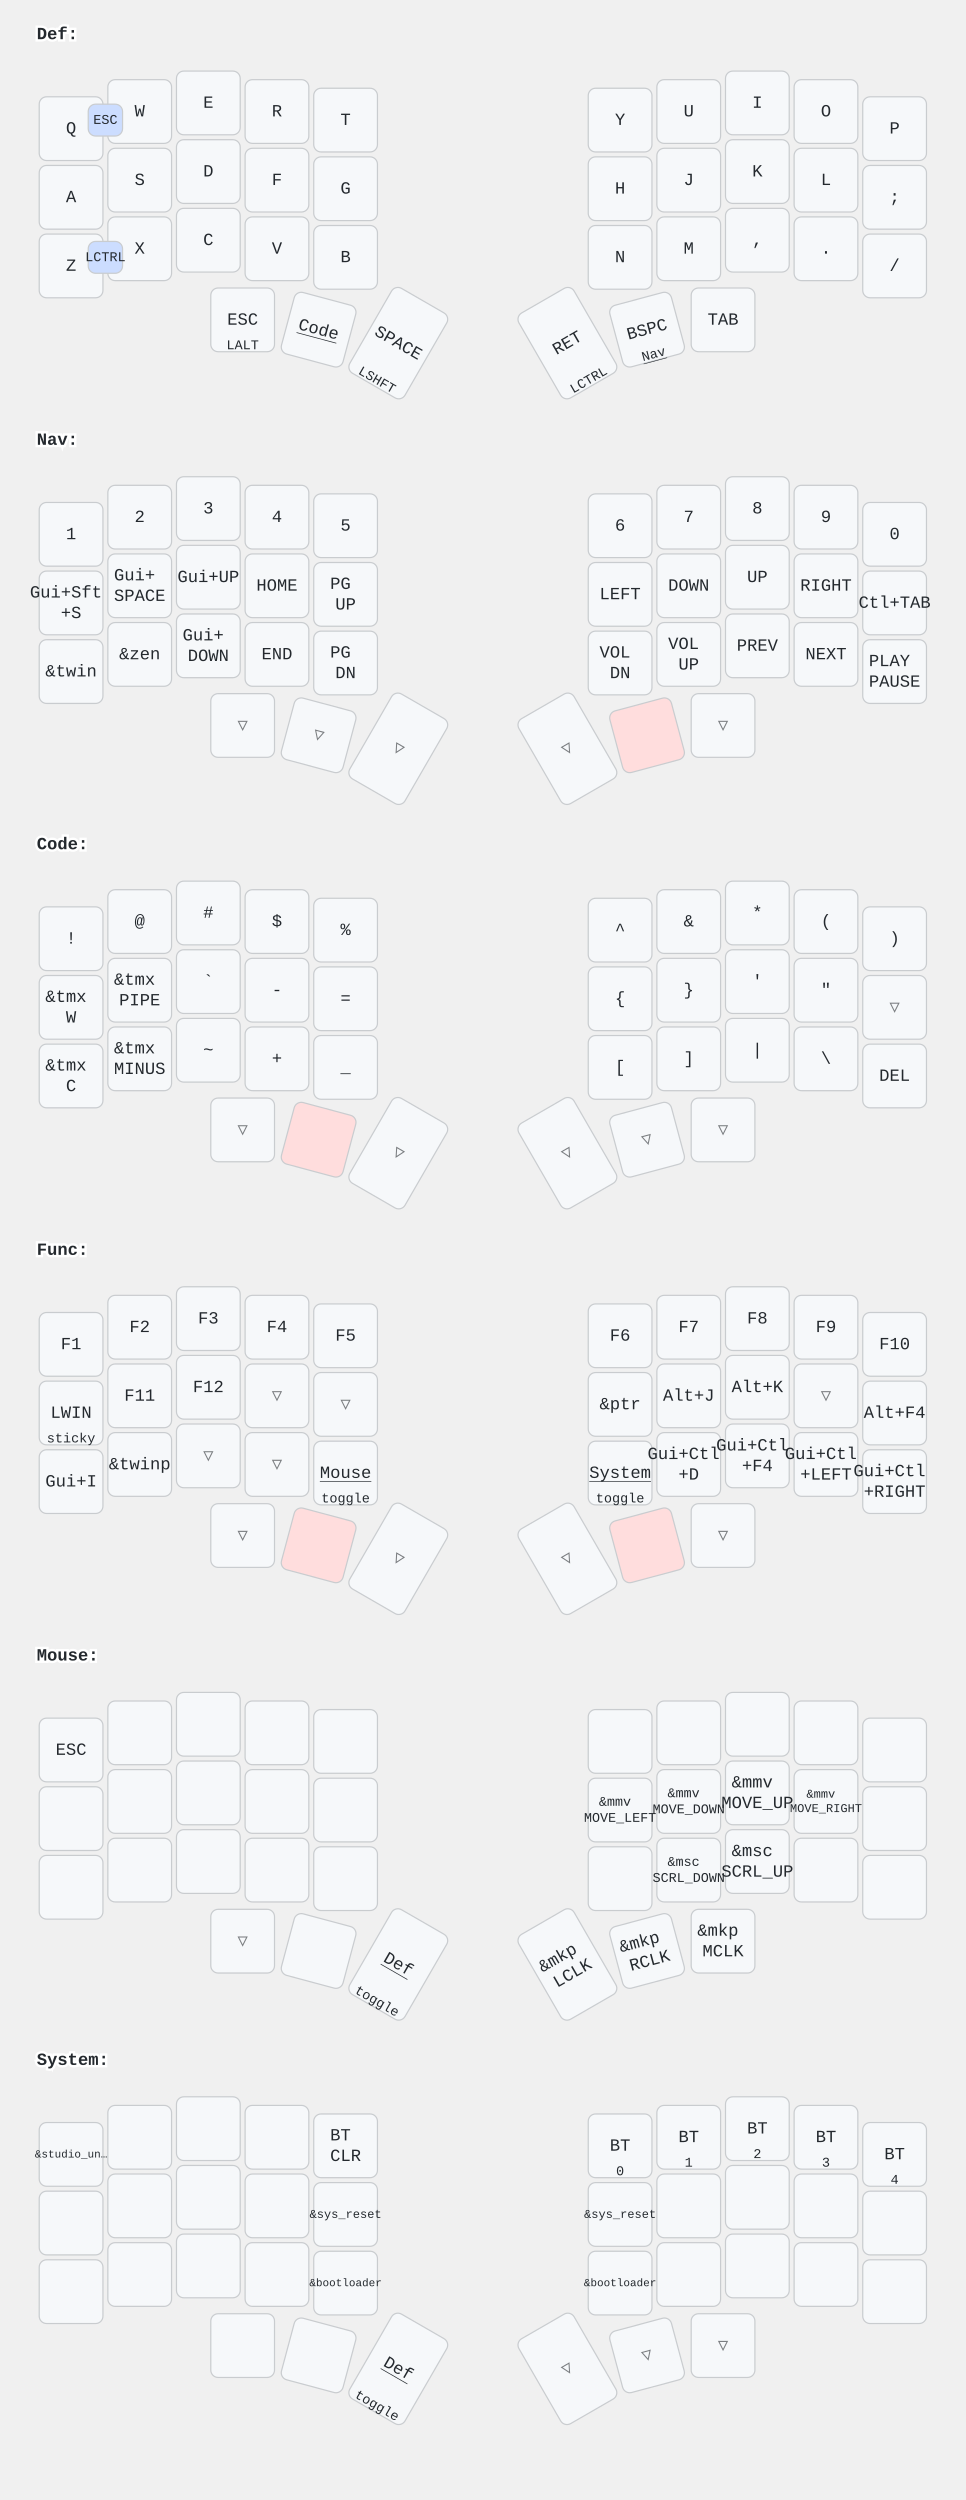
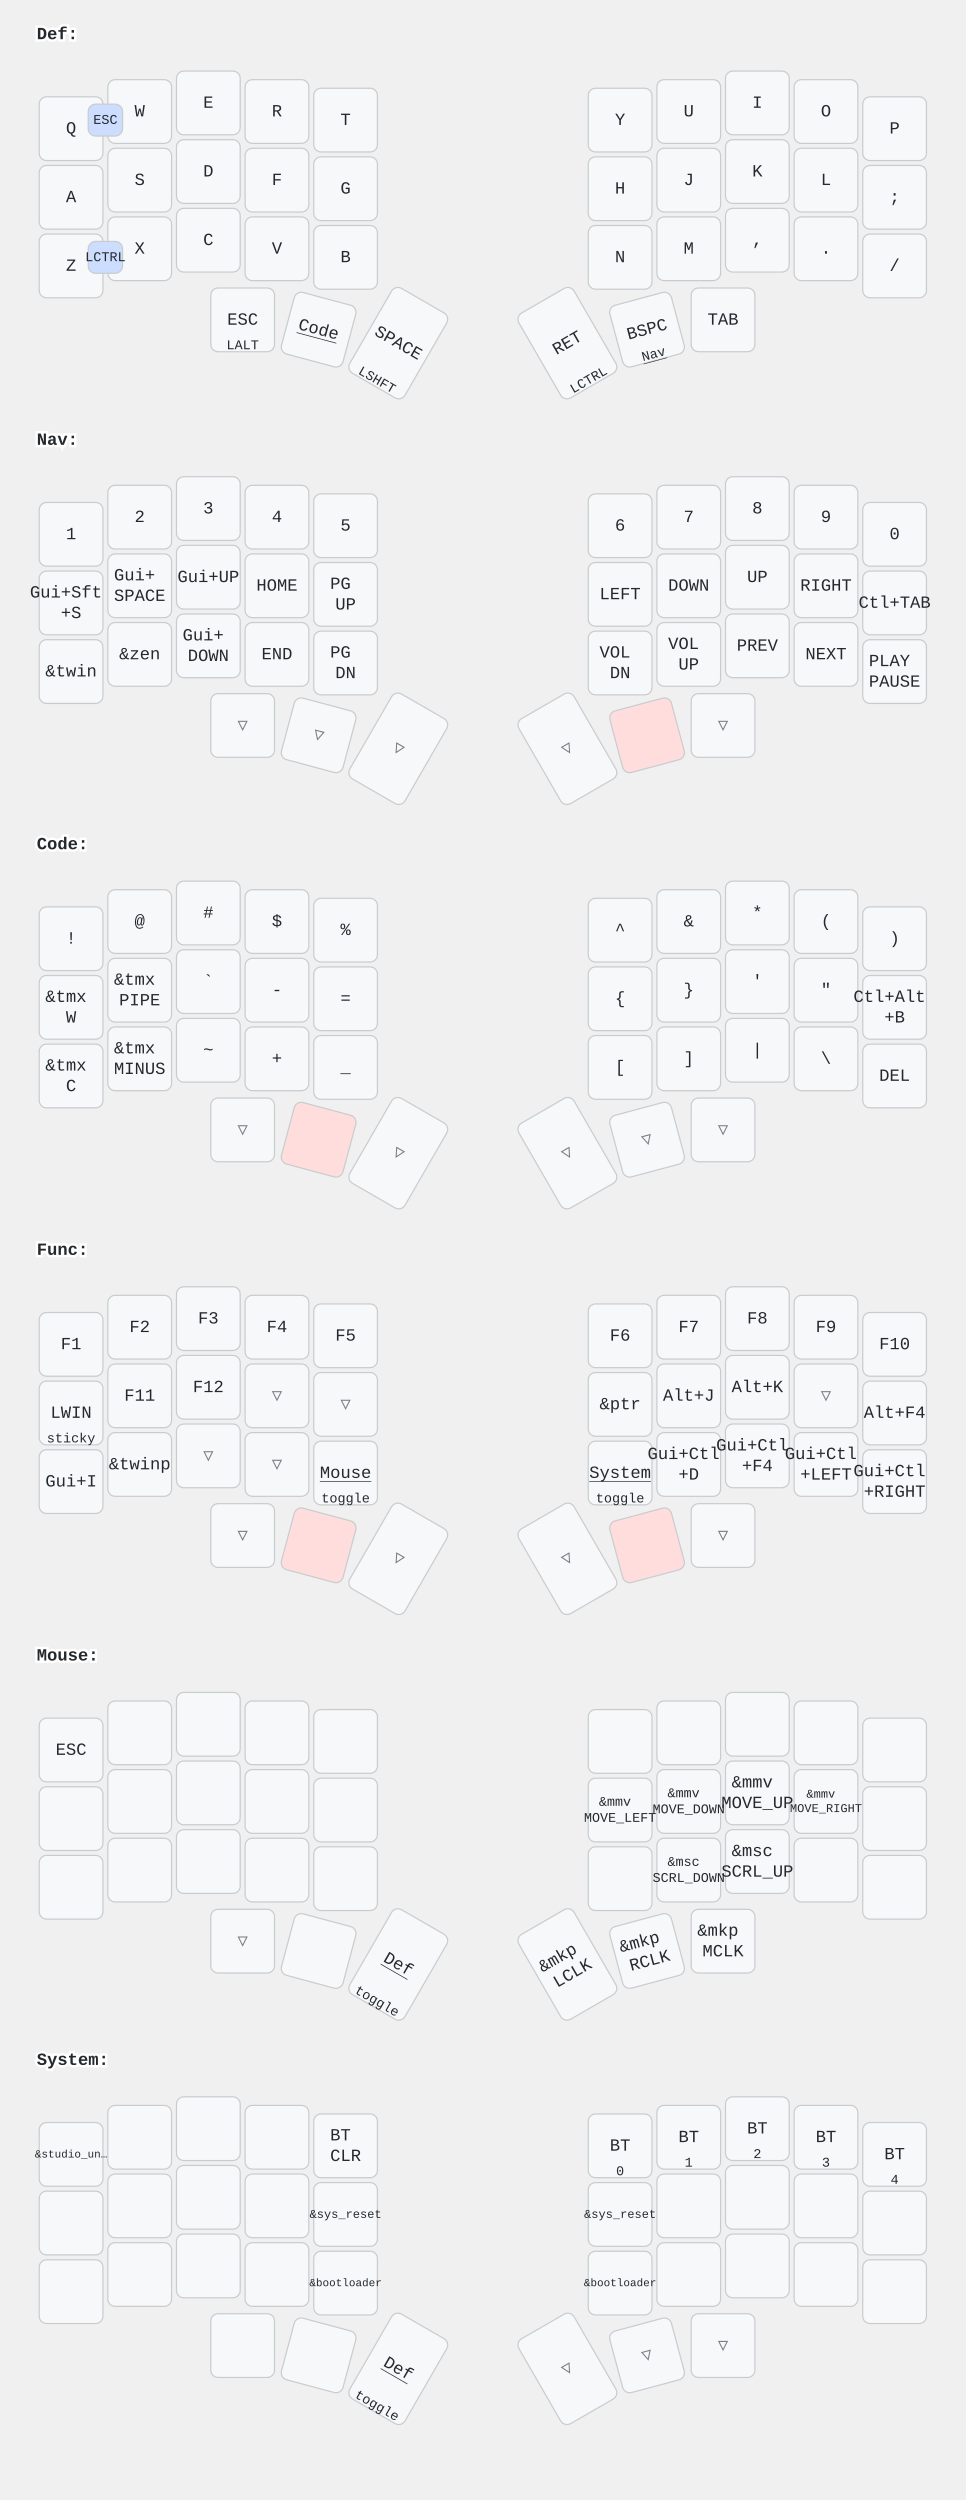
<svg xmlns="http://www.w3.org/2000/svg" width="788" height="2040" viewBox="0 0 788 2040" class="keymap">
  <style>/* inherit to force styles through use tags */
svg path {
    fill: inherit;
}

/* font and background color specifications */
svg.keymap {
    font-family: SFMono-Regular,Consolas,Liberation Mono,Menlo,monospace;
    font-size: 14px;
    font-kerning: normal;
    text-rendering: optimizeLegibility;
    fill: #24292e;
}

/* default key styling */
rect.key {
    fill: #f6f8fa;
}

rect.key, rect.combo {
    stroke: #c9cccf;
    stroke-width: 1;
}

/* default key side styling, only used is draw_key_sides is set */
rect.side {
    filter: brightness(90%);
}

/* color accent for combo boxes */
rect.combo, rect.combo-separate {
    fill: #cdf;
}

/* color accent for held keys */
rect.held, rect.combo.held {
    fill: #fdd;
}

/* color accent for ghost (optional) keys */
rect.ghost, rect.combo.ghost {
    stroke-dasharray: 4, 4;
    stroke-width: 2;
}

text {
    text-anchor: middle;
    dominant-baseline: middle;
}

/* styling for layer labels */
text.label {
    font-weight: bold;
    text-anchor: start;
    stroke: white;
    stroke-width: 4;
    paint-order: stroke;
}

/* styling for optional footer */
text.footer {
    text-anchor: end;
    dominant-baseline: auto;
    stroke: white;
    stroke-width: 4;
    paint-order: stroke;
}

/* styling for combo tap, and key non-tap label text */
text.combo, text.hold, text.shifted, text.left, text.right, text.tl, text.tr, text.bl, text.br {
    font-size: 11px;
}

text.hold, text.bl, text.br {
    text-anchor: middle;
    dominant-baseline: auto;
}

text.shifted, text.tl, text.tr {
    text-anchor: middle;
    dominant-baseline: hanging;
}

text.left, text.tl, text.bl {
    text-anchor: start;
}

text.right, text.tr, text.br {
    text-anchor: end;
}

text.layer-activator {
    text-decoration: underline;
}

/* styling for hold/shifted label text in combo box */
text.combo.hold, text.combo.shifted, text.combo.left, text.combo.right {
    font-size: 8px;
}

/* lighter symbol for transparent keys */
text.trans {
    fill: #7b7e81;
}

/* styling for combo dendrons */
path.combo {
    stroke-width: 1;
    stroke: gray;
    fill: none;
}

/* Start Tabler Icons Cleanup */
/* cannot use height/width with glyphs */
.icon-tabler &gt; path {
    fill: inherit;
    stroke: inherit;
    stroke-width: 2;
}
/* hide tabler's default box */
.icon-tabler &gt; path[stroke="none"][fill="none"] {
    visibility: hidden;
}
/* End Tabler Icons Cleanup */
</style>
  <g transform="translate(30, 0)" class="layer-Def">
    <text x="0" y="28" class="label" id="Def">Def:</text>
    <g transform="translate(0, 56)">
      <g transform="translate(28, 49)" class="key keypos-0">
        <rect rx="6" ry="6" x="-26" y="-26" width="52" height="52" class="key" />
        <text x="0" y="0" class="key tap">Q</text>
      </g>
      <g transform="translate(84, 35)" class="key keypos-1">
        <rect rx="6" ry="6" x="-26" y="-26" width="52" height="52" class="key" />
        <text x="0" y="0" class="key tap">W</text>
      </g>
      <g transform="translate(140, 28)" class="key keypos-2">
        <rect rx="6" ry="6" x="-26" y="-26" width="52" height="52" class="key" />
        <text x="0" y="0" class="key tap">E</text>
      </g>
      <g transform="translate(196, 35)" class="key keypos-3">
        <rect rx="6" ry="6" x="-26" y="-26" width="52" height="52" class="key" />
        <text x="0" y="0" class="key tap">R</text>
      </g>
      <g transform="translate(252, 42)" class="key keypos-4">
        <rect rx="6" ry="6" x="-26" y="-26" width="52" height="52" class="key" />
        <text x="0" y="0" class="key tap">T</text>
      </g>
      <g transform="translate(476, 42)" class="key keypos-5">
        <rect rx="6" ry="6" x="-26" y="-26" width="52" height="52" class="key" />
        <text x="0" y="0" class="key tap">Y</text>
      </g>
      <g transform="translate(532, 35)" class="key keypos-6">
        <rect rx="6" ry="6" x="-26" y="-26" width="52" height="52" class="key" />
        <text x="0" y="0" class="key tap">U</text>
      </g>
      <g transform="translate(588, 28)" class="key keypos-7">
        <rect rx="6" ry="6" x="-26" y="-26" width="52" height="52" class="key" />
        <text x="0" y="0" class="key tap">I</text>
      </g>
      <g transform="translate(644, 35)" class="key keypos-8">
        <rect rx="6" ry="6" x="-26" y="-26" width="52" height="52" class="key" />
        <text x="0" y="0" class="key tap">O</text>
      </g>
      <g transform="translate(700, 49)" class="key keypos-9">
        <rect rx="6" ry="6" x="-26" y="-26" width="52" height="52" class="key" />
        <text x="0" y="0" class="key tap">P</text>
      </g>
      <g transform="translate(28, 105)" class="key keypos-10">
        <rect rx="6" ry="6" x="-26" y="-26" width="52" height="52" class="key" />
        <text x="0" y="0" class="key tap">A</text>
      </g>
      <g transform="translate(84, 91)" class="key keypos-11">
        <rect rx="6" ry="6" x="-26" y="-26" width="52" height="52" class="key" />
        <text x="0" y="0" class="key tap">S</text>
      </g>
      <g transform="translate(140, 84)" class="key keypos-12">
        <rect rx="6" ry="6" x="-26" y="-26" width="52" height="52" class="key" />
        <text x="0" y="0" class="key tap">D</text>
      </g>
      <g transform="translate(196, 91)" class="key keypos-13">
        <rect rx="6" ry="6" x="-26" y="-26" width="52" height="52" class="key" />
        <text x="0" y="0" class="key tap">F</text>
      </g>
      <g transform="translate(252, 98)" class="key keypos-14">
        <rect rx="6" ry="6" x="-26" y="-26" width="52" height="52" class="key" />
        <text x="0" y="0" class="key tap">G</text>
      </g>
      <g transform="translate(476, 98)" class="key keypos-15">
        <rect rx="6" ry="6" x="-26" y="-26" width="52" height="52" class="key" />
        <text x="0" y="0" class="key tap">H</text>
      </g>
      <g transform="translate(532, 91)" class="key keypos-16">
        <rect rx="6" ry="6" x="-26" y="-26" width="52" height="52" class="key" />
        <text x="0" y="0" class="key tap">J</text>
      </g>
      <g transform="translate(588, 84)" class="key keypos-17">
        <rect rx="6" ry="6" x="-26" y="-26" width="52" height="52" class="key" />
        <text x="0" y="0" class="key tap">K</text>
      </g>
      <g transform="translate(644, 91)" class="key keypos-18">
        <rect rx="6" ry="6" x="-26" y="-26" width="52" height="52" class="key" />
        <text x="0" y="0" class="key tap">L</text>
      </g>
      <g transform="translate(700, 105)" class="key keypos-19">
        <rect rx="6" ry="6" x="-26" y="-26" width="52" height="52" class="key" />
        <text x="0" y="0" class="key tap">;</text>
      </g>
      <g transform="translate(28, 161)" class="key keypos-20">
        <rect rx="6" ry="6" x="-26" y="-26" width="52" height="52" class="key" />
        <text x="0" y="0" class="key tap">Z</text>
      </g>
      <g transform="translate(84, 147)" class="key keypos-21">
        <rect rx="6" ry="6" x="-26" y="-26" width="52" height="52" class="key" />
        <text x="0" y="0" class="key tap">X</text>
      </g>
      <g transform="translate(140, 140)" class="key keypos-22">
        <rect rx="6" ry="6" x="-26" y="-26" width="52" height="52" class="key" />
        <text x="0" y="0" class="key tap">C</text>
      </g>
      <g transform="translate(196, 147)" class="key keypos-23">
        <rect rx="6" ry="6" x="-26" y="-26" width="52" height="52" class="key" />
        <text x="0" y="0" class="key tap">V</text>
      </g>
      <g transform="translate(252, 154)" class="key keypos-24">
        <rect rx="6" ry="6" x="-26" y="-26" width="52" height="52" class="key" />
        <text x="0" y="0" class="key tap">B</text>
      </g>
      <g transform="translate(476, 154)" class="key keypos-25">
        <rect rx="6" ry="6" x="-26" y="-26" width="52" height="52" class="key" />
        <text x="0" y="0" class="key tap">N</text>
      </g>
      <g transform="translate(532, 147)" class="key keypos-26">
        <rect rx="6" ry="6" x="-26" y="-26" width="52" height="52" class="key" />
        <text x="0" y="0" class="key tap">M</text>
      </g>
      <g transform="translate(588, 140)" class="key keypos-27">
        <rect rx="6" ry="6" x="-26" y="-26" width="52" height="52" class="key" />
        <text x="0" y="0" class="key tap">,</text>
      </g>
      <g transform="translate(644, 147)" class="key keypos-28">
        <rect rx="6" ry="6" x="-26" y="-26" width="52" height="52" class="key" />
        <text x="0" y="0" class="key tap">.</text>
      </g>
      <g transform="translate(700, 161)" class="key keypos-29">
        <rect rx="6" ry="6" x="-26" y="-26" width="52" height="52" class="key" />
        <text x="0" y="0" class="key tap">/</text>
      </g>
      <g transform="translate(168, 205)" class="key keypos-30">
        <rect rx="6" ry="6" x="-26" y="-26" width="52" height="52" class="key" />
        <text x="0" y="0" class="key tap">ESC</text>
        <text x="0" y="24" class="key hold">LALT</text>
      </g>
      <g transform="translate(230, 213) rotate(15.0)" class="key keypos-31">
        <rect rx="6" ry="6" x="-26" y="-26" width="52" height="52" class="key" />
        <a href="#Code">
          <text x="0" y="0" class="key tap layer-activator">Code</text>
        </a>
      </g>
      <g transform="translate(295, 224) rotate(30.0)" class="key keypos-32">
        <rect rx="6" ry="6" x="-26" y="-40" width="52" height="80" class="key" />
        <text x="0" y="0" class="key tap">SPACE</text>
        <text x="0" y="38" class="key hold">LSHFT</text>
      </g>
      <g transform="translate(433, 224) rotate(-30.0)" class="key keypos-33">
        <rect rx="6" ry="6" x="-26" y="-40" width="52" height="80" class="key" />
        <text x="0" y="0" class="key tap">RET</text>
        <text x="0" y="38" class="key hold">LCTRL</text>
      </g>
      <g transform="translate(498, 213) rotate(-15.0)" class="key keypos-34">
        <rect rx="6" ry="6" x="-26" y="-26" width="52" height="52" class="key" />
        <text x="0" y="0" class="key tap">BSPC</text>
        <a href="#Nav">
          <text x="0" y="24" class="key hold layer-activator">Nav</text>
        </a>
      </g>
      <g transform="translate(560, 205)" class="key keypos-35">
        <rect rx="6" ry="6" x="-26" y="-26" width="52" height="52" class="key" />
        <text x="0" y="0" class="key tap">TAB</text>
      </g>
      <g class="combo combopos-0">
        <rect rx="6" ry="6" x="42" y="29" width="28" height="26" class="combo" />
        <text x="56" y="42" class="combo tap">ESC</text>
      </g>
      <g class="combo combopos-1">
        <rect rx="6" ry="6" x="42" y="141" width="28" height="26" class="combo" />
        <text x="56" y="154" class="combo tap">LCTRL</text>
      </g>
    </g>
  </g>
  <g transform="translate(30, 331)" class="layer-Nav">
    <text x="0" y="28" class="label" id="Nav">Nav:</text>
    <g transform="translate(0, 56)">
      <g transform="translate(28, 49)" class="key keypos-0">
        <rect rx="6" ry="6" x="-26" y="-26" width="52" height="52" class="key" />
        <text x="0" y="0" class="key tap">1</text>
      </g>
      <g transform="translate(84, 35)" class="key keypos-1">
        <rect rx="6" ry="6" x="-26" y="-26" width="52" height="52" class="key" />
        <text x="0" y="0" class="key tap">2</text>
      </g>
      <g transform="translate(140, 28)" class="key keypos-2">
        <rect rx="6" ry="6" x="-26" y="-26" width="52" height="52" class="key" />
        <text x="0" y="0" class="key tap">3</text>
      </g>
      <g transform="translate(196, 35)" class="key keypos-3">
        <rect rx="6" ry="6" x="-26" y="-26" width="52" height="52" class="key" />
        <text x="0" y="0" class="key tap">4</text>
      </g>
      <g transform="translate(252, 42)" class="key keypos-4">
        <rect rx="6" ry="6" x="-26" y="-26" width="52" height="52" class="key" />
        <text x="0" y="0" class="key tap">5</text>
      </g>
      <g transform="translate(476, 42)" class="key keypos-5">
        <rect rx="6" ry="6" x="-26" y="-26" width="52" height="52" class="key" />
        <text x="0" y="0" class="key tap">6</text>
      </g>
      <g transform="translate(532, 35)" class="key keypos-6">
        <rect rx="6" ry="6" x="-26" y="-26" width="52" height="52" class="key" />
        <text x="0" y="0" class="key tap">7</text>
      </g>
      <g transform="translate(588, 28)" class="key keypos-7">
        <rect rx="6" ry="6" x="-26" y="-26" width="52" height="52" class="key" />
        <text x="0" y="0" class="key tap">8</text>
      </g>
      <g transform="translate(644, 35)" class="key keypos-8">
        <rect rx="6" ry="6" x="-26" y="-26" width="52" height="52" class="key" />
        <text x="0" y="0" class="key tap">9</text>
      </g>
      <g transform="translate(700, 49)" class="key keypos-9">
        <rect rx="6" ry="6" x="-26" y="-26" width="52" height="52" class="key" />
        <text x="0" y="0" class="key tap">0</text>
      </g>
      <g transform="translate(28, 105)" class="key keypos-10">
        <rect rx="6" ry="6" x="-26" y="-26" width="52" height="52" class="key" />
        <text x="0" y="0" class="key tap">
          <tspan x="0" dy="-0.6em">Gui+Sft</tspan>
          <tspan x="0" dy="1.2em">+S</tspan>
        </text>
      </g>
      <g transform="translate(84, 91)" class="key keypos-11">
        <rect rx="6" ry="6" x="-26" y="-26" width="52" height="52" class="key" />
        <text x="0" y="0" class="key tap">
          <tspan x="0" dy="-0.6em">Gui+</tspan>
          <tspan x="0" dy="1.2em">SPACE</tspan>
        </text>
      </g>
      <g transform="translate(140, 84)" class="key keypos-12">
        <rect rx="6" ry="6" x="-26" y="-26" width="52" height="52" class="key" />
        <text x="0" y="0" class="key tap">Gui+UP</text>
      </g>
      <g transform="translate(196, 91)" class="key keypos-13">
        <rect rx="6" ry="6" x="-26" y="-26" width="52" height="52" class="key" />
        <text x="0" y="0" class="key tap">HOME</text>
      </g>
      <g transform="translate(252, 98)" class="key keypos-14">
        <rect rx="6" ry="6" x="-26" y="-26" width="52" height="52" class="key" />
        <text x="0" y="0" class="key tap">
          <tspan x="0" dy="-0.6em">PG</tspan>
          <tspan x="0" dy="1.2em">UP</tspan>
        </text>
      </g>
      <g transform="translate(476, 98)" class="key keypos-15">
        <rect rx="6" ry="6" x="-26" y="-26" width="52" height="52" class="key" />
        <text x="0" y="0" class="key tap">LEFT</text>
      </g>
      <g transform="translate(532, 91)" class="key keypos-16">
        <rect rx="6" ry="6" x="-26" y="-26" width="52" height="52" class="key" />
        <text x="0" y="0" class="key tap">DOWN</text>
      </g>
      <g transform="translate(588, 84)" class="key keypos-17">
        <rect rx="6" ry="6" x="-26" y="-26" width="52" height="52" class="key" />
        <text x="0" y="0" class="key tap">UP</text>
      </g>
      <g transform="translate(644, 91)" class="key keypos-18">
        <rect rx="6" ry="6" x="-26" y="-26" width="52" height="52" class="key" />
        <text x="0" y="0" class="key tap">RIGHT</text>
      </g>
      <g transform="translate(700, 105)" class="key keypos-19">
        <rect rx="6" ry="6" x="-26" y="-26" width="52" height="52" class="key" />
        <text x="0" y="0" class="key tap">Ctl+TAB</text>
      </g>
      <g transform="translate(28, 161)" class="key keypos-20">
        <rect rx="6" ry="6" x="-26" y="-26" width="52" height="52" class="key" />
        <text x="0" y="0" class="key tap">&amp;twin</text>
      </g>
      <g transform="translate(84, 147)" class="key keypos-21">
        <rect rx="6" ry="6" x="-26" y="-26" width="52" height="52" class="key" />
        <text x="0" y="0" class="key tap">&amp;zen</text>
      </g>
      <g transform="translate(140, 140)" class="key keypos-22">
        <rect rx="6" ry="6" x="-26" y="-26" width="52" height="52" class="key" />
        <text x="0" y="0" class="key tap">
          <tspan x="0" dy="-0.6em">Gui+</tspan>
          <tspan x="0" dy="1.2em">DOWN</tspan>
        </text>
      </g>
      <g transform="translate(196, 147)" class="key keypos-23">
        <rect rx="6" ry="6" x="-26" y="-26" width="52" height="52" class="key" />
        <text x="0" y="0" class="key tap">END</text>
      </g>
      <g transform="translate(252, 154)" class="key keypos-24">
        <rect rx="6" ry="6" x="-26" y="-26" width="52" height="52" class="key" />
        <text x="0" y="0" class="key tap">
          <tspan x="0" dy="-0.6em">PG</tspan>
          <tspan x="0" dy="1.2em">DN</tspan>
        </text>
      </g>
      <g transform="translate(476, 154)" class="key keypos-25">
        <rect rx="6" ry="6" x="-26" y="-26" width="52" height="52" class="key" />
        <text x="0" y="0" class="key tap">
          <tspan x="0" dy="-0.6em">VOL</tspan>
          <tspan x="0" dy="1.2em">DN</tspan>
        </text>
      </g>
      <g transform="translate(532, 147)" class="key keypos-26">
        <rect rx="6" ry="6" x="-26" y="-26" width="52" height="52" class="key" />
        <text x="0" y="0" class="key tap">
          <tspan x="0" dy="-0.6em">VOL</tspan>
          <tspan x="0" dy="1.2em">UP</tspan>
        </text>
      </g>
      <g transform="translate(588, 140)" class="key keypos-27">
        <rect rx="6" ry="6" x="-26" y="-26" width="52" height="52" class="key" />
        <text x="0" y="0" class="key tap">PREV</text>
      </g>
      <g transform="translate(644, 147)" class="key keypos-28">
        <rect rx="6" ry="6" x="-26" y="-26" width="52" height="52" class="key" />
        <text x="0" y="0" class="key tap">NEXT</text>
      </g>
      <g transform="translate(700, 161)" class="key keypos-29">
        <rect rx="6" ry="6" x="-26" y="-26" width="52" height="52" class="key" />
        <text x="0" y="0" class="key tap">
          <tspan x="0" dy="-0.6em">PLAY</tspan>
          <tspan x="0" dy="1.2em">PAUSE</tspan>
        </text>
      </g>
      <g transform="translate(168, 205)" class="key trans keypos-30">
        <rect rx="6" ry="6" x="-26" y="-26" width="52" height="52" class="key trans" />
        <text x="0" y="0" class="key trans tap">▽</text>
      </g>
      <g transform="translate(230, 213) rotate(15.0)" class="key trans keypos-31">
        <rect rx="6" ry="6" x="-26" y="-26" width="52" height="52" class="key trans" />
        <text x="0" y="0" class="key trans tap">▽</text>
      </g>
      <g transform="translate(295, 224) rotate(30.0)" class="key trans keypos-32">
        <rect rx="6" ry="6" x="-26" y="-40" width="52" height="80" class="key trans" />
        <text x="0" y="0" class="key trans tap">▽</text>
      </g>
      <g transform="translate(433, 224) rotate(-30.0)" class="key trans keypos-33">
        <rect rx="6" ry="6" x="-26" y="-40" width="52" height="80" class="key trans" />
        <text x="0" y="0" class="key trans tap">▽</text>
      </g>
      <g transform="translate(498, 213) rotate(-15.0)" class="key held keypos-34">
        <rect rx="6" ry="6" x="-26" y="-26" width="52" height="52" class="key held" />
      </g>
      <g transform="translate(560, 205)" class="key trans keypos-35">
        <rect rx="6" ry="6" x="-26" y="-26" width="52" height="52" class="key trans" />
        <text x="0" y="0" class="key trans tap">▽</text>
      </g>
    </g>
  </g>
  <g transform="translate(30, 661)" class="layer-Code">
    <text x="0" y="28" class="label" id="Code">Code:</text>
    <g transform="translate(0, 56)">
      <g transform="translate(28, 49)" class="key keypos-0">
        <rect rx="6" ry="6" x="-26" y="-26" width="52" height="52" class="key" />
        <text x="0" y="0" class="key tap">!</text>
      </g>
      <g transform="translate(84, 35)" class="key keypos-1">
        <rect rx="6" ry="6" x="-26" y="-26" width="52" height="52" class="key" />
        <text x="0" y="0" class="key tap">@</text>
      </g>
      <g transform="translate(140, 28)" class="key keypos-2">
        <rect rx="6" ry="6" x="-26" y="-26" width="52" height="52" class="key" />
        <text x="0" y="0" class="key tap">#</text>
      </g>
      <g transform="translate(196, 35)" class="key keypos-3">
        <rect rx="6" ry="6" x="-26" y="-26" width="52" height="52" class="key" />
        <text x="0" y="0" class="key tap">$</text>
      </g>
      <g transform="translate(252, 42)" class="key keypos-4">
        <rect rx="6" ry="6" x="-26" y="-26" width="52" height="52" class="key" />
        <text x="0" y="0" class="key tap">%</text>
      </g>
      <g transform="translate(476, 42)" class="key keypos-5">
        <rect rx="6" ry="6" x="-26" y="-26" width="52" height="52" class="key" />
        <text x="0" y="0" class="key tap">^</text>
      </g>
      <g transform="translate(532, 35)" class="key keypos-6">
        <rect rx="6" ry="6" x="-26" y="-26" width="52" height="52" class="key" />
        <text x="0" y="0" class="key tap">&amp;</text>
      </g>
      <g transform="translate(588, 28)" class="key keypos-7">
        <rect rx="6" ry="6" x="-26" y="-26" width="52" height="52" class="key" />
        <text x="0" y="0" class="key tap">*</text>
      </g>
      <g transform="translate(644, 35)" class="key keypos-8">
        <rect rx="6" ry="6" x="-26" y="-26" width="52" height="52" class="key" />
        <text x="0" y="0" class="key tap">(</text>
      </g>
      <g transform="translate(700, 49)" class="key keypos-9">
        <rect rx="6" ry="6" x="-26" y="-26" width="52" height="52" class="key" />
        <text x="0" y="0" class="key tap">)</text>
      </g>
      <g transform="translate(28, 105)" class="key keypos-10">
        <rect rx="6" ry="6" x="-26" y="-26" width="52" height="52" class="key" />
        <text x="0" y="0" class="key tap">
          <tspan x="0" dy="-0.6em">&amp;tmx</tspan>
          <tspan x="0" dy="1.2em">W</tspan>
        </text>
      </g>
      <g transform="translate(84, 91)" class="key keypos-11">
        <rect rx="6" ry="6" x="-26" y="-26" width="52" height="52" class="key" />
        <text x="0" y="0" class="key tap">
          <tspan x="0" dy="-0.6em">&amp;tmx</tspan>
          <tspan x="0" dy="1.2em">PIPE</tspan>
        </text>
      </g>
      <g transform="translate(140, 84)" class="key keypos-12">
        <rect rx="6" ry="6" x="-26" y="-26" width="52" height="52" class="key" />
        <text x="0" y="0" class="key tap">`</text>
      </g>
      <g transform="translate(196, 91)" class="key keypos-13">
        <rect rx="6" ry="6" x="-26" y="-26" width="52" height="52" class="key" />
        <text x="0" y="0" class="key tap">-</text>
      </g>
      <g transform="translate(252, 98)" class="key keypos-14">
        <rect rx="6" ry="6" x="-26" y="-26" width="52" height="52" class="key" />
        <text x="0" y="0" class="key tap">=</text>
      </g>
      <g transform="translate(476, 98)" class="key keypos-15">
        <rect rx="6" ry="6" x="-26" y="-26" width="52" height="52" class="key" />
        <text x="0" y="0" class="key tap">{</text>
      </g>
      <g transform="translate(532, 91)" class="key keypos-16">
        <rect rx="6" ry="6" x="-26" y="-26" width="52" height="52" class="key" />
        <text x="0" y="0" class="key tap">}</text>
      </g>
      <g transform="translate(588, 84)" class="key keypos-17">
        <rect rx="6" ry="6" x="-26" y="-26" width="52" height="52" class="key" />
        <text x="0" y="0" class="key tap">'</text>
      </g>
      <g transform="translate(644, 91)" class="key keypos-18">
        <rect rx="6" ry="6" x="-26" y="-26" width="52" height="52" class="key" />
        <text x="0" y="0" class="key tap">"</text>
      </g>
-       <g transform="translate(700, 105)" class="key trans keypos-19">
-         <rect rx="6" ry="6" x="-26" y="-26" width="52" height="52" class="key trans" />
-         <text x="0" y="0" class="key trans tap">▽</text>
+       <g transform="translate(700, 105)" class="key keypos-19">
+         <rect rx="6" ry="6" x="-26" y="-26" width="52" height="52" class="key" />
+         <text x="0" y="0" class="key tap">
+           <tspan x="0" dy="-0.6em">Ctl+Alt</tspan>
+           <tspan x="0" dy="1.2em">+B</tspan>
+         </text>
      </g>
      <g transform="translate(28, 161)" class="key keypos-20">
        <rect rx="6" ry="6" x="-26" y="-26" width="52" height="52" class="key" />
        <text x="0" y="0" class="key tap">
          <tspan x="0" dy="-0.6em">&amp;tmx</tspan>
          <tspan x="0" dy="1.2em">C</tspan>
        </text>
      </g>
      <g transform="translate(84, 147)" class="key keypos-21">
        <rect rx="6" ry="6" x="-26" y="-26" width="52" height="52" class="key" />
        <text x="0" y="0" class="key tap">
          <tspan x="0" dy="-0.6em">&amp;tmx</tspan>
          <tspan x="0" dy="1.2em">MINUS</tspan>
        </text>
      </g>
      <g transform="translate(140, 140)" class="key keypos-22">
        <rect rx="6" ry="6" x="-26" y="-26" width="52" height="52" class="key" />
        <text x="0" y="0" class="key tap">~</text>
      </g>
      <g transform="translate(196, 147)" class="key keypos-23">
        <rect rx="6" ry="6" x="-26" y="-26" width="52" height="52" class="key" />
        <text x="0" y="0" class="key tap">+</text>
      </g>
      <g transform="translate(252, 154)" class="key keypos-24">
        <rect rx="6" ry="6" x="-26" y="-26" width="52" height="52" class="key" />
        <text x="0" y="0" class="key tap">_</text>
      </g>
      <g transform="translate(476, 154)" class="key keypos-25">
        <rect rx="6" ry="6" x="-26" y="-26" width="52" height="52" class="key" />
        <text x="0" y="0" class="key tap">[</text>
      </g>
      <g transform="translate(532, 147)" class="key keypos-26">
        <rect rx="6" ry="6" x="-26" y="-26" width="52" height="52" class="key" />
        <text x="0" y="0" class="key tap">]</text>
      </g>
      <g transform="translate(588, 140)" class="key keypos-27">
        <rect rx="6" ry="6" x="-26" y="-26" width="52" height="52" class="key" />
        <text x="0" y="0" class="key tap">|</text>
      </g>
      <g transform="translate(644, 147)" class="key keypos-28">
        <rect rx="6" ry="6" x="-26" y="-26" width="52" height="52" class="key" />
        <text x="0" y="0" class="key tap">\</text>
      </g>
      <g transform="translate(700, 161)" class="key keypos-29">
        <rect rx="6" ry="6" x="-26" y="-26" width="52" height="52" class="key" />
        <text x="0" y="0" class="key tap">DEL</text>
      </g>
      <g transform="translate(168, 205)" class="key trans keypos-30">
        <rect rx="6" ry="6" x="-26" y="-26" width="52" height="52" class="key trans" />
        <text x="0" y="0" class="key trans tap">▽</text>
      </g>
      <g transform="translate(230, 213) rotate(15.0)" class="key held keypos-31">
        <rect rx="6" ry="6" x="-26" y="-26" width="52" height="52" class="key held" />
      </g>
      <g transform="translate(295, 224) rotate(30.0)" class="key trans keypos-32">
        <rect rx="6" ry="6" x="-26" y="-40" width="52" height="80" class="key trans" />
        <text x="0" y="0" class="key trans tap">▽</text>
      </g>
      <g transform="translate(433, 224) rotate(-30.0)" class="key trans keypos-33">
        <rect rx="6" ry="6" x="-26" y="-40" width="52" height="80" class="key trans" />
        <text x="0" y="0" class="key trans tap">▽</text>
      </g>
      <g transform="translate(498, 213) rotate(-15.0)" class="key trans keypos-34">
        <rect rx="6" ry="6" x="-26" y="-26" width="52" height="52" class="key trans" />
        <text x="0" y="0" class="key trans tap">▽</text>
      </g>
      <g transform="translate(560, 205)" class="key trans keypos-35">
        <rect rx="6" ry="6" x="-26" y="-26" width="52" height="52" class="key trans" />
        <text x="0" y="0" class="key trans tap">▽</text>
      </g>
    </g>
  </g>
  <g transform="translate(30, 992)" class="layer-Func">
    <text x="0" y="28" class="label" id="Func">Func:</text>
    <g transform="translate(0, 56)">
      <g transform="translate(28, 49)" class="key keypos-0">
        <rect rx="6" ry="6" x="-26" y="-26" width="52" height="52" class="key" />
        <text x="0" y="0" class="key tap">F1</text>
      </g>
      <g transform="translate(84, 35)" class="key keypos-1">
        <rect rx="6" ry="6" x="-26" y="-26" width="52" height="52" class="key" />
        <text x="0" y="0" class="key tap">F2</text>
      </g>
      <g transform="translate(140, 28)" class="key keypos-2">
        <rect rx="6" ry="6" x="-26" y="-26" width="52" height="52" class="key" />
        <text x="0" y="0" class="key tap">F3</text>
      </g>
      <g transform="translate(196, 35)" class="key keypos-3">
        <rect rx="6" ry="6" x="-26" y="-26" width="52" height="52" class="key" />
        <text x="0" y="0" class="key tap">F4</text>
      </g>
      <g transform="translate(252, 42)" class="key keypos-4">
        <rect rx="6" ry="6" x="-26" y="-26" width="52" height="52" class="key" />
        <text x="0" y="0" class="key tap">F5</text>
      </g>
      <g transform="translate(476, 42)" class="key keypos-5">
        <rect rx="6" ry="6" x="-26" y="-26" width="52" height="52" class="key" />
        <text x="0" y="0" class="key tap">F6</text>
      </g>
      <g transform="translate(532, 35)" class="key keypos-6">
        <rect rx="6" ry="6" x="-26" y="-26" width="52" height="52" class="key" />
        <text x="0" y="0" class="key tap">F7</text>
      </g>
      <g transform="translate(588, 28)" class="key keypos-7">
        <rect rx="6" ry="6" x="-26" y="-26" width="52" height="52" class="key" />
        <text x="0" y="0" class="key tap">F8</text>
      </g>
      <g transform="translate(644, 35)" class="key keypos-8">
        <rect rx="6" ry="6" x="-26" y="-26" width="52" height="52" class="key" />
        <text x="0" y="0" class="key tap">F9</text>
      </g>
      <g transform="translate(700, 49)" class="key keypos-9">
        <rect rx="6" ry="6" x="-26" y="-26" width="52" height="52" class="key" />
        <text x="0" y="0" class="key tap">F10</text>
      </g>
      <g transform="translate(28, 105)" class="key keypos-10">
        <rect rx="6" ry="6" x="-26" y="-26" width="52" height="52" class="key" />
        <text x="0" y="0" class="key tap">LWIN</text>
        <text x="0" y="24" class="key hold">sticky</text>
      </g>
      <g transform="translate(84, 91)" class="key keypos-11">
        <rect rx="6" ry="6" x="-26" y="-26" width="52" height="52" class="key" />
        <text x="0" y="0" class="key tap">F11</text>
      </g>
      <g transform="translate(140, 84)" class="key keypos-12">
        <rect rx="6" ry="6" x="-26" y="-26" width="52" height="52" class="key" />
        <text x="0" y="0" class="key tap">F12</text>
      </g>
      <g transform="translate(196, 91)" class="key trans keypos-13">
        <rect rx="6" ry="6" x="-26" y="-26" width="52" height="52" class="key trans" />
        <text x="0" y="0" class="key trans tap">▽</text>
      </g>
      <g transform="translate(252, 98)" class="key trans keypos-14">
        <rect rx="6" ry="6" x="-26" y="-26" width="52" height="52" class="key trans" />
        <text x="0" y="0" class="key trans tap">▽</text>
      </g>
      <g transform="translate(476, 98)" class="key keypos-15">
        <rect rx="6" ry="6" x="-26" y="-26" width="52" height="52" class="key" />
        <text x="0" y="0" class="key tap">&amp;ptr</text>
      </g>
      <g transform="translate(532, 91)" class="key keypos-16">
        <rect rx="6" ry="6" x="-26" y="-26" width="52" height="52" class="key" />
        <text x="0" y="0" class="key tap">Alt+J</text>
      </g>
      <g transform="translate(588, 84)" class="key keypos-17">
        <rect rx="6" ry="6" x="-26" y="-26" width="52" height="52" class="key" />
        <text x="0" y="0" class="key tap">Alt+K</text>
      </g>
      <g transform="translate(644, 91)" class="key trans keypos-18">
        <rect rx="6" ry="6" x="-26" y="-26" width="52" height="52" class="key trans" />
        <text x="0" y="0" class="key trans tap">▽</text>
      </g>
      <g transform="translate(700, 105)" class="key keypos-19">
        <rect rx="6" ry="6" x="-26" y="-26" width="52" height="52" class="key" />
        <text x="0" y="0" class="key tap">Alt+F4</text>
      </g>
      <g transform="translate(28, 161)" class="key keypos-20">
        <rect rx="6" ry="6" x="-26" y="-26" width="52" height="52" class="key" />
        <text x="0" y="0" class="key tap">Gui+I</text>
      </g>
      <g transform="translate(84, 147)" class="key keypos-21">
        <rect rx="6" ry="6" x="-26" y="-26" width="52" height="52" class="key" />
        <text x="0" y="0" class="key tap">&amp;twinp</text>
      </g>
      <g transform="translate(140, 140)" class="key trans keypos-22">
        <rect rx="6" ry="6" x="-26" y="-26" width="52" height="52" class="key trans" />
        <text x="0" y="0" class="key trans tap">▽</text>
      </g>
      <g transform="translate(196, 147)" class="key trans keypos-23">
        <rect rx="6" ry="6" x="-26" y="-26" width="52" height="52" class="key trans" />
        <text x="0" y="0" class="key trans tap">▽</text>
      </g>
      <g transform="translate(252, 154)" class="key keypos-24">
        <rect rx="6" ry="6" x="-26" y="-26" width="52" height="52" class="key" />
        <a href="#Mouse">
          <text x="0" y="0" class="key tap layer-activator">Mouse</text>
        </a>
        <text x="0" y="24" class="key hold">toggle</text>
      </g>
      <g transform="translate(476, 154)" class="key keypos-25">
        <rect rx="6" ry="6" x="-26" y="-26" width="52" height="52" class="key" />
        <a href="#System">
          <text x="0" y="0" class="key tap layer-activator">System</text>
        </a>
        <text x="0" y="24" class="key hold">toggle</text>
      </g>
      <g transform="translate(532, 147)" class="key keypos-26">
        <rect rx="6" ry="6" x="-26" y="-26" width="52" height="52" class="key" />
        <text x="0" y="0" class="key tap">
          <tspan x="0" dy="-0.6em">Gui+Ctl</tspan>
          <tspan x="0" dy="1.2em">+D</tspan>
        </text>
      </g>
      <g transform="translate(588, 140)" class="key keypos-27">
        <rect rx="6" ry="6" x="-26" y="-26" width="52" height="52" class="key" />
        <text x="0" y="0" class="key tap">
          <tspan x="0" dy="-0.6em">Gui+Ctl</tspan>
          <tspan x="0" dy="1.2em">+F4</tspan>
        </text>
      </g>
      <g transform="translate(644, 147)" class="key keypos-28">
        <rect rx="6" ry="6" x="-26" y="-26" width="52" height="52" class="key" />
        <text x="0" y="0" class="key tap">
          <tspan x="0" dy="-0.6em">Gui+Ctl</tspan>
          <tspan x="0" dy="1.2em">+LEFT</tspan>
        </text>
      </g>
      <g transform="translate(700, 161)" class="key keypos-29">
        <rect rx="6" ry="6" x="-26" y="-26" width="52" height="52" class="key" />
        <text x="0" y="0" class="key tap">
          <tspan x="0" dy="-0.6em">Gui+Ctl</tspan>
          <tspan x="0" dy="1.2em">+RIGHT</tspan>
        </text>
      </g>
      <g transform="translate(168, 205)" class="key trans keypos-30">
        <rect rx="6" ry="6" x="-26" y="-26" width="52" height="52" class="key trans" />
        <text x="0" y="0" class="key trans tap">▽</text>
      </g>
      <g transform="translate(230, 213) rotate(15.0)" class="key held keypos-31">
        <rect rx="6" ry="6" x="-26" y="-26" width="52" height="52" class="key held" />
      </g>
      <g transform="translate(295, 224) rotate(30.0)" class="key trans keypos-32">
        <rect rx="6" ry="6" x="-26" y="-40" width="52" height="80" class="key trans" />
        <text x="0" y="0" class="key trans tap">▽</text>
      </g>
      <g transform="translate(433, 224) rotate(-30.0)" class="key trans keypos-33">
        <rect rx="6" ry="6" x="-26" y="-40" width="52" height="80" class="key trans" />
        <text x="0" y="0" class="key trans tap">▽</text>
      </g>
      <g transform="translate(498, 213) rotate(-15.0)" class="key held keypos-34">
        <rect rx="6" ry="6" x="-26" y="-26" width="52" height="52" class="key held" />
      </g>
      <g transform="translate(560, 205)" class="key trans keypos-35">
        <rect rx="6" ry="6" x="-26" y="-26" width="52" height="52" class="key trans" />
        <text x="0" y="0" class="key trans tap">▽</text>
      </g>
    </g>
  </g>
  <g transform="translate(30, 1323)" class="layer-Mouse">
    <text x="0" y="28" class="label" id="Mouse">Mouse:</text>
    <g transform="translate(0, 56)">
      <g transform="translate(28, 49)" class="key keypos-0">
        <rect rx="6" ry="6" x="-26" y="-26" width="52" height="52" class="key" />
        <text x="0" y="0" class="key tap">ESC</text>
      </g>
      <g transform="translate(84, 35)" class="key keypos-1">
        <rect rx="6" ry="6" x="-26" y="-26" width="52" height="52" class="key" />
      </g>
      <g transform="translate(140, 28)" class="key keypos-2">
        <rect rx="6" ry="6" x="-26" y="-26" width="52" height="52" class="key" />
      </g>
      <g transform="translate(196, 35)" class="key keypos-3">
        <rect rx="6" ry="6" x="-26" y="-26" width="52" height="52" class="key" />
      </g>
      <g transform="translate(252, 42)" class="key keypos-4">
        <rect rx="6" ry="6" x="-26" y="-26" width="52" height="52" class="key" />
      </g>
      <g transform="translate(476, 42)" class="key keypos-5">
        <rect rx="6" ry="6" x="-26" y="-26" width="52" height="52" class="key" />
      </g>
      <g transform="translate(532, 35)" class="key keypos-6">
        <rect rx="6" ry="6" x="-26" y="-26" width="52" height="52" class="key" />
      </g>
      <g transform="translate(588, 28)" class="key keypos-7">
        <rect rx="6" ry="6" x="-26" y="-26" width="52" height="52" class="key" />
      </g>
      <g transform="translate(644, 35)" class="key keypos-8">
        <rect rx="6" ry="6" x="-26" y="-26" width="52" height="52" class="key" />
      </g>
      <g transform="translate(700, 49)" class="key keypos-9">
        <rect rx="6" ry="6" x="-26" y="-26" width="52" height="52" class="key" />
      </g>
      <g transform="translate(28, 105)" class="key keypos-10">
        <rect rx="6" ry="6" x="-26" y="-26" width="52" height="52" class="key" />
      </g>
      <g transform="translate(84, 91)" class="key keypos-11">
        <rect rx="6" ry="6" x="-26" y="-26" width="52" height="52" class="key" />
      </g>
      <g transform="translate(140, 84)" class="key keypos-12">
        <rect rx="6" ry="6" x="-26" y="-26" width="52" height="52" class="key" />
      </g>
      <g transform="translate(196, 91)" class="key keypos-13">
        <rect rx="6" ry="6" x="-26" y="-26" width="52" height="52" class="key" />
      </g>
      <g transform="translate(252, 98)" class="key keypos-14">
        <rect rx="6" ry="6" x="-26" y="-26" width="52" height="52" class="key" />
      </g>
      <g transform="translate(476, 98)" class="key keypos-15">
        <rect rx="6" ry="6" x="-26" y="-26" width="52" height="52" class="key" />
        <text x="0" y="0" class="key tap">
          <tspan x="0" dy="-0.6em" style="font-size: 78%">&amp;mmv</tspan>
          <tspan x="0" dy="1.2em" style="font-size: 78%">MOVE_LEFT</tspan>
        </text>
      </g>
      <g transform="translate(532, 91)" class="key keypos-16">
        <rect rx="6" ry="6" x="-26" y="-26" width="52" height="52" class="key" />
        <text x="0" y="0" class="key tap">
          <tspan x="0" dy="-0.6em" style="font-size: 78%">&amp;mmv</tspan>
          <tspan x="0" dy="1.2em" style="font-size: 78%">MOVE_DOWN</tspan>
        </text>
      </g>
      <g transform="translate(588, 84)" class="key keypos-17">
        <rect rx="6" ry="6" x="-26" y="-26" width="52" height="52" class="key" />
        <text x="0" y="0" class="key tap">
          <tspan x="0" dy="-0.6em">&amp;mmv</tspan>
          <tspan x="0" dy="1.2em">MOVE_UP</tspan>
        </text>
      </g>
      <g transform="translate(644, 91)" class="key keypos-18">
        <rect rx="6" ry="6" x="-26" y="-26" width="52" height="52" class="key" />
        <text x="0" y="0" class="key tap">
          <tspan x="0" dy="-0.6em" style="font-size: 70%">&amp;mmv</tspan>
          <tspan x="0" dy="1.2em" style="font-size: 70%">MOVE_RIGHT</tspan>
        </text>
      </g>
      <g transform="translate(700, 105)" class="key keypos-19">
        <rect rx="6" ry="6" x="-26" y="-26" width="52" height="52" class="key" />
      </g>
      <g transform="translate(28, 161)" class="key keypos-20">
        <rect rx="6" ry="6" x="-26" y="-26" width="52" height="52" class="key" />
      </g>
      <g transform="translate(84, 147)" class="key keypos-21">
        <rect rx="6" ry="6" x="-26" y="-26" width="52" height="52" class="key" />
      </g>
      <g transform="translate(140, 140)" class="key keypos-22">
        <rect rx="6" ry="6" x="-26" y="-26" width="52" height="52" class="key" />
      </g>
      <g transform="translate(196, 147)" class="key keypos-23">
        <rect rx="6" ry="6" x="-26" y="-26" width="52" height="52" class="key" />
      </g>
      <g transform="translate(252, 154)" class="key keypos-24">
        <rect rx="6" ry="6" x="-26" y="-26" width="52" height="52" class="key" />
      </g>
      <g transform="translate(476, 154)" class="key keypos-25">
        <rect rx="6" ry="6" x="-26" y="-26" width="52" height="52" class="key" />
      </g>
      <g transform="translate(532, 147)" class="key keypos-26">
        <rect rx="6" ry="6" x="-26" y="-26" width="52" height="52" class="key" />
        <text x="0" y="0" class="key tap">
          <tspan x="0" dy="-0.6em" style="font-size: 78%">&amp;msc</tspan>
          <tspan x="0" dy="1.2em" style="font-size: 78%">SCRL_DOWN</tspan>
        </text>
      </g>
      <g transform="translate(588, 140)" class="key keypos-27">
        <rect rx="6" ry="6" x="-26" y="-26" width="52" height="52" class="key" />
        <text x="0" y="0" class="key tap">
          <tspan x="0" dy="-0.6em">&amp;msc</tspan>
          <tspan x="0" dy="1.2em">SCRL_UP</tspan>
        </text>
      </g>
      <g transform="translate(644, 147)" class="key keypos-28">
        <rect rx="6" ry="6" x="-26" y="-26" width="52" height="52" class="key" />
      </g>
      <g transform="translate(700, 161)" class="key keypos-29">
        <rect rx="6" ry="6" x="-26" y="-26" width="52" height="52" class="key" />
      </g>
      <g transform="translate(168, 205)" class="key trans keypos-30">
        <rect rx="6" ry="6" x="-26" y="-26" width="52" height="52" class="key trans" />
        <text x="0" y="0" class="key trans tap">▽</text>
      </g>
      <g transform="translate(230, 213) rotate(15.0)" class="key keypos-31">
        <rect rx="6" ry="6" x="-26" y="-26" width="52" height="52" class="key" />
      </g>
      <g transform="translate(295, 224) rotate(30.0)" class="key keypos-32">
        <rect rx="6" ry="6" x="-26" y="-40" width="52" height="80" class="key" />
        <a href="#Def">
          <text x="0" y="0" class="key tap layer-activator">Def</text>
        </a>
        <text x="0" y="38" class="key hold">toggle</text>
      </g>
      <g transform="translate(433, 224) rotate(-30.0)" class="key keypos-33">
        <rect rx="6" ry="6" x="-26" y="-40" width="52" height="80" class="key" />
        <text x="0" y="0" class="key tap">
          <tspan x="0" dy="-0.6em">&amp;mkp</tspan>
          <tspan x="0" dy="1.2em">LCLK</tspan>
        </text>
      </g>
      <g transform="translate(498, 213) rotate(-15.0)" class="key keypos-34">
        <rect rx="6" ry="6" x="-26" y="-26" width="52" height="52" class="key" />
        <text x="0" y="0" class="key tap">
          <tspan x="0" dy="-0.6em">&amp;mkp</tspan>
          <tspan x="0" dy="1.2em">RCLK</tspan>
        </text>
      </g>
      <g transform="translate(560, 205)" class="key keypos-35">
        <rect rx="6" ry="6" x="-26" y="-26" width="52" height="52" class="key" />
        <text x="0" y="0" class="key tap">
          <tspan x="0" dy="-0.6em">&amp;mkp</tspan>
          <tspan x="0" dy="1.2em">MCLK</tspan>
        </text>
      </g>
    </g>
  </g>
  <g transform="translate(30, 1653)" class="layer-System">
    <text x="0" y="28" class="label" id="System">System:</text>
    <g transform="translate(0, 56)">
      <g transform="translate(28, 49)" class="key keypos-0">
        <rect rx="6" ry="6" x="-26" y="-26" width="52" height="52" class="key" />
        <text x="0" y="0" class="key tap">
          <tspan style="font-size: 64%">&amp;studio_un…</tspan>
        </text>
      </g>
      <g transform="translate(84, 35)" class="key keypos-1">
        <rect rx="6" ry="6" x="-26" y="-26" width="52" height="52" class="key" />
      </g>
      <g transform="translate(140, 28)" class="key keypos-2">
        <rect rx="6" ry="6" x="-26" y="-26" width="52" height="52" class="key" />
      </g>
      <g transform="translate(196, 35)" class="key keypos-3">
        <rect rx="6" ry="6" x="-26" y="-26" width="52" height="52" class="key" />
      </g>
      <g transform="translate(252, 42)" class="key keypos-4">
        <rect rx="6" ry="6" x="-26" y="-26" width="52" height="52" class="key" />
        <text x="0" y="0" class="key tap">
          <tspan x="0" dy="-0.6em">BT</tspan>
          <tspan x="0" dy="1.2em">CLR</tspan>
        </text>
      </g>
      <g transform="translate(476, 42)" class="key keypos-5">
        <rect rx="6" ry="6" x="-26" y="-26" width="52" height="52" class="key" />
        <text x="0" y="0" class="key tap">BT</text>
        <text x="0" y="24" class="key hold">0</text>
      </g>
      <g transform="translate(532, 35)" class="key keypos-6">
        <rect rx="6" ry="6" x="-26" y="-26" width="52" height="52" class="key" />
        <text x="0" y="0" class="key tap">BT</text>
        <text x="0" y="24" class="key hold">1</text>
      </g>
      <g transform="translate(588, 28)" class="key keypos-7">
        <rect rx="6" ry="6" x="-26" y="-26" width="52" height="52" class="key" />
        <text x="0" y="0" class="key tap">BT</text>
        <text x="0" y="24" class="key hold">2</text>
      </g>
      <g transform="translate(644, 35)" class="key keypos-8">
        <rect rx="6" ry="6" x="-26" y="-26" width="52" height="52" class="key" />
        <text x="0" y="0" class="key tap">BT</text>
        <text x="0" y="24" class="key hold">3</text>
      </g>
      <g transform="translate(700, 49)" class="key keypos-9">
        <rect rx="6" ry="6" x="-26" y="-26" width="52" height="52" class="key" />
        <text x="0" y="0" class="key tap">BT</text>
        <text x="0" y="24" class="key hold">4</text>
      </g>
      <g transform="translate(28, 105)" class="key keypos-10">
        <rect rx="6" ry="6" x="-26" y="-26" width="52" height="52" class="key" />
      </g>
      <g transform="translate(84, 91)" class="key keypos-11">
        <rect rx="6" ry="6" x="-26" y="-26" width="52" height="52" class="key" />
      </g>
      <g transform="translate(140, 84)" class="key keypos-12">
        <rect rx="6" ry="6" x="-26" y="-26" width="52" height="52" class="key" />
      </g>
      <g transform="translate(196, 91)" class="key keypos-13">
        <rect rx="6" ry="6" x="-26" y="-26" width="52" height="52" class="key" />
      </g>
      <g transform="translate(252, 98)" class="key keypos-14">
        <rect rx="6" ry="6" x="-26" y="-26" width="52" height="52" class="key" />
        <text x="0" y="0" class="key tap">
          <tspan style="font-size: 70%">&amp;sys_reset</tspan>
        </text>
      </g>
      <g transform="translate(476, 98)" class="key keypos-15">
        <rect rx="6" ry="6" x="-26" y="-26" width="52" height="52" class="key" />
        <text x="0" y="0" class="key tap">
          <tspan style="font-size: 70%">&amp;sys_reset</tspan>
        </text>
      </g>
      <g transform="translate(532, 91)" class="key keypos-16">
        <rect rx="6" ry="6" x="-26" y="-26" width="52" height="52" class="key" />
      </g>
      <g transform="translate(588, 84)" class="key keypos-17">
        <rect rx="6" ry="6" x="-26" y="-26" width="52" height="52" class="key" />
      </g>
      <g transform="translate(644, 91)" class="key keypos-18">
        <rect rx="6" ry="6" x="-26" y="-26" width="52" height="52" class="key" />
      </g>
      <g transform="translate(700, 105)" class="key keypos-19">
        <rect rx="6" ry="6" x="-26" y="-26" width="52" height="52" class="key" />
      </g>
      <g transform="translate(28, 161)" class="key keypos-20">
        <rect rx="6" ry="6" x="-26" y="-26" width="52" height="52" class="key" />
      </g>
      <g transform="translate(84, 147)" class="key keypos-21">
        <rect rx="6" ry="6" x="-26" y="-26" width="52" height="52" class="key" />
      </g>
      <g transform="translate(140, 140)" class="key keypos-22">
        <rect rx="6" ry="6" x="-26" y="-26" width="52" height="52" class="key" />
      </g>
      <g transform="translate(196, 147)" class="key keypos-23">
        <rect rx="6" ry="6" x="-26" y="-26" width="52" height="52" class="key" />
      </g>
      <g transform="translate(252, 154)" class="key keypos-24">
        <rect rx="6" ry="6" x="-26" y="-26" width="52" height="52" class="key" />
        <text x="0" y="0" class="key tap">
          <tspan style="font-size: 64%">&amp;bootloader</tspan>
        </text>
      </g>
      <g transform="translate(476, 154)" class="key keypos-25">
        <rect rx="6" ry="6" x="-26" y="-26" width="52" height="52" class="key" />
        <text x="0" y="0" class="key tap">
          <tspan style="font-size: 64%">&amp;bootloader</tspan>
        </text>
      </g>
      <g transform="translate(532, 147)" class="key keypos-26">
        <rect rx="6" ry="6" x="-26" y="-26" width="52" height="52" class="key" />
      </g>
      <g transform="translate(588, 140)" class="key keypos-27">
        <rect rx="6" ry="6" x="-26" y="-26" width="52" height="52" class="key" />
      </g>
      <g transform="translate(644, 147)" class="key keypos-28">
        <rect rx="6" ry="6" x="-26" y="-26" width="52" height="52" class="key" />
      </g>
      <g transform="translate(700, 161)" class="key keypos-29">
        <rect rx="6" ry="6" x="-26" y="-26" width="52" height="52" class="key" />
      </g>
      <g transform="translate(168, 205)" class="key keypos-30">
        <rect rx="6" ry="6" x="-26" y="-26" width="52" height="52" class="key" />
      </g>
      <g transform="translate(230, 213) rotate(15.0)" class="key keypos-31">
        <rect rx="6" ry="6" x="-26" y="-26" width="52" height="52" class="key" />
      </g>
      <g transform="translate(295, 224) rotate(30.0)" class="key keypos-32">
        <rect rx="6" ry="6" x="-26" y="-40" width="52" height="80" class="key" />
        <a href="#Def">
          <text x="0" y="0" class="key tap layer-activator">Def</text>
        </a>
        <text x="0" y="38" class="key hold">toggle</text>
      </g>
      <g transform="translate(433, 224) rotate(-30.0)" class="key trans keypos-33">
        <rect rx="6" ry="6" x="-26" y="-40" width="52" height="80" class="key trans" />
        <text x="0" y="0" class="key trans tap">▽</text>
      </g>
      <g transform="translate(498, 213) rotate(-15.0)" class="key trans keypos-34">
        <rect rx="6" ry="6" x="-26" y="-26" width="52" height="52" class="key trans" />
        <text x="0" y="0" class="key trans tap">▽</text>
      </g>
      <g transform="translate(560, 205)" class="key trans keypos-35">
        <rect rx="6" ry="6" x="-26" y="-26" width="52" height="52" class="key trans" />
        <text x="0" y="0" class="key trans tap">▽</text>
      </g>
    </g>
  </g>
</svg>
